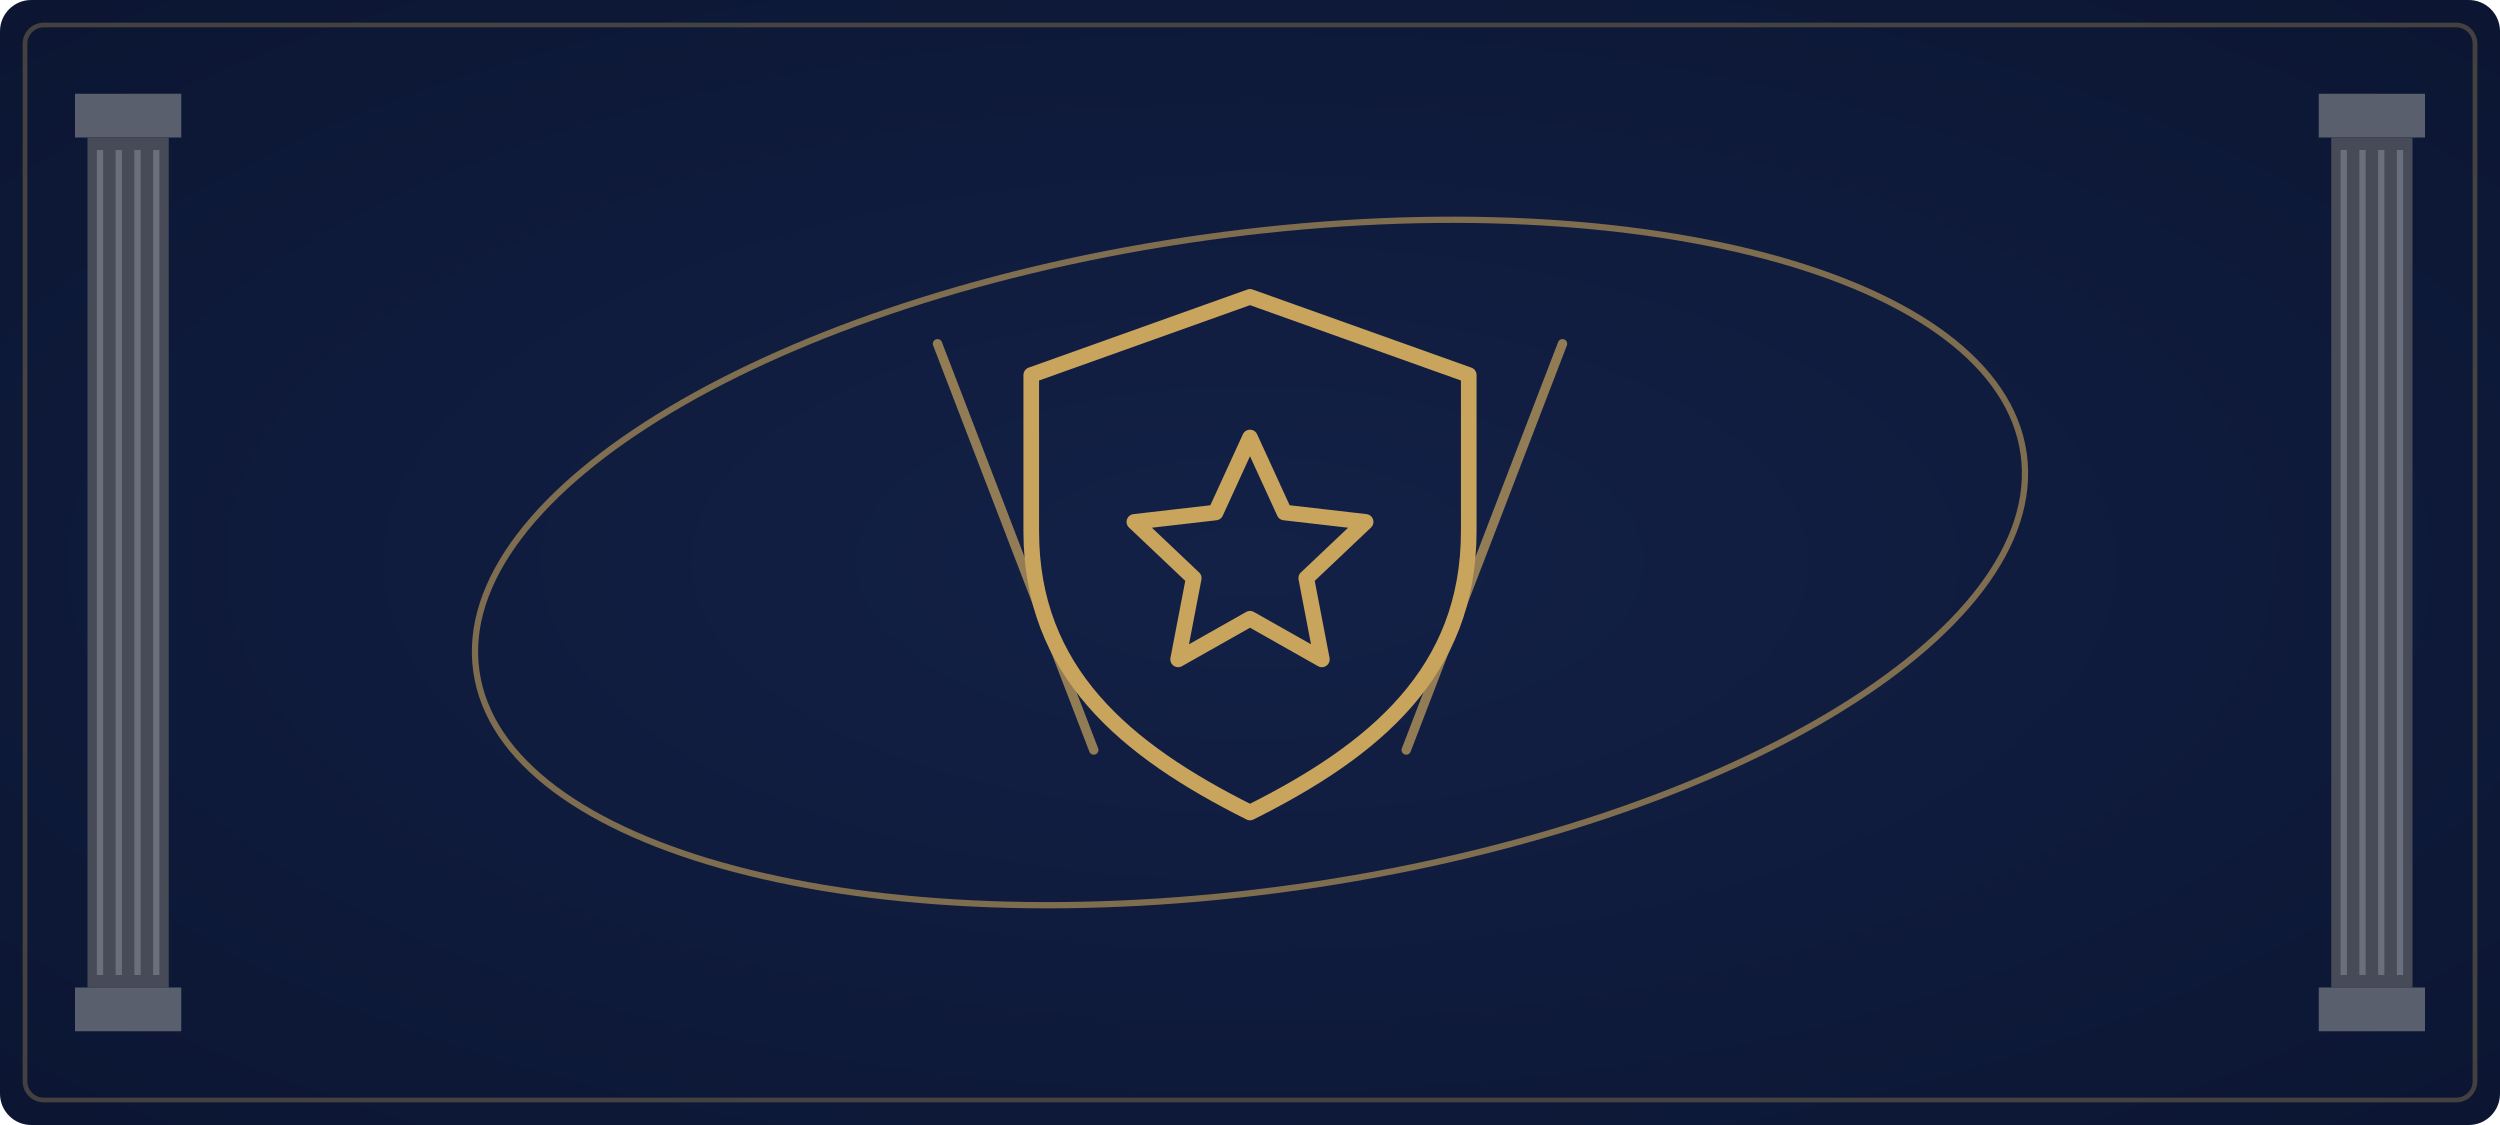
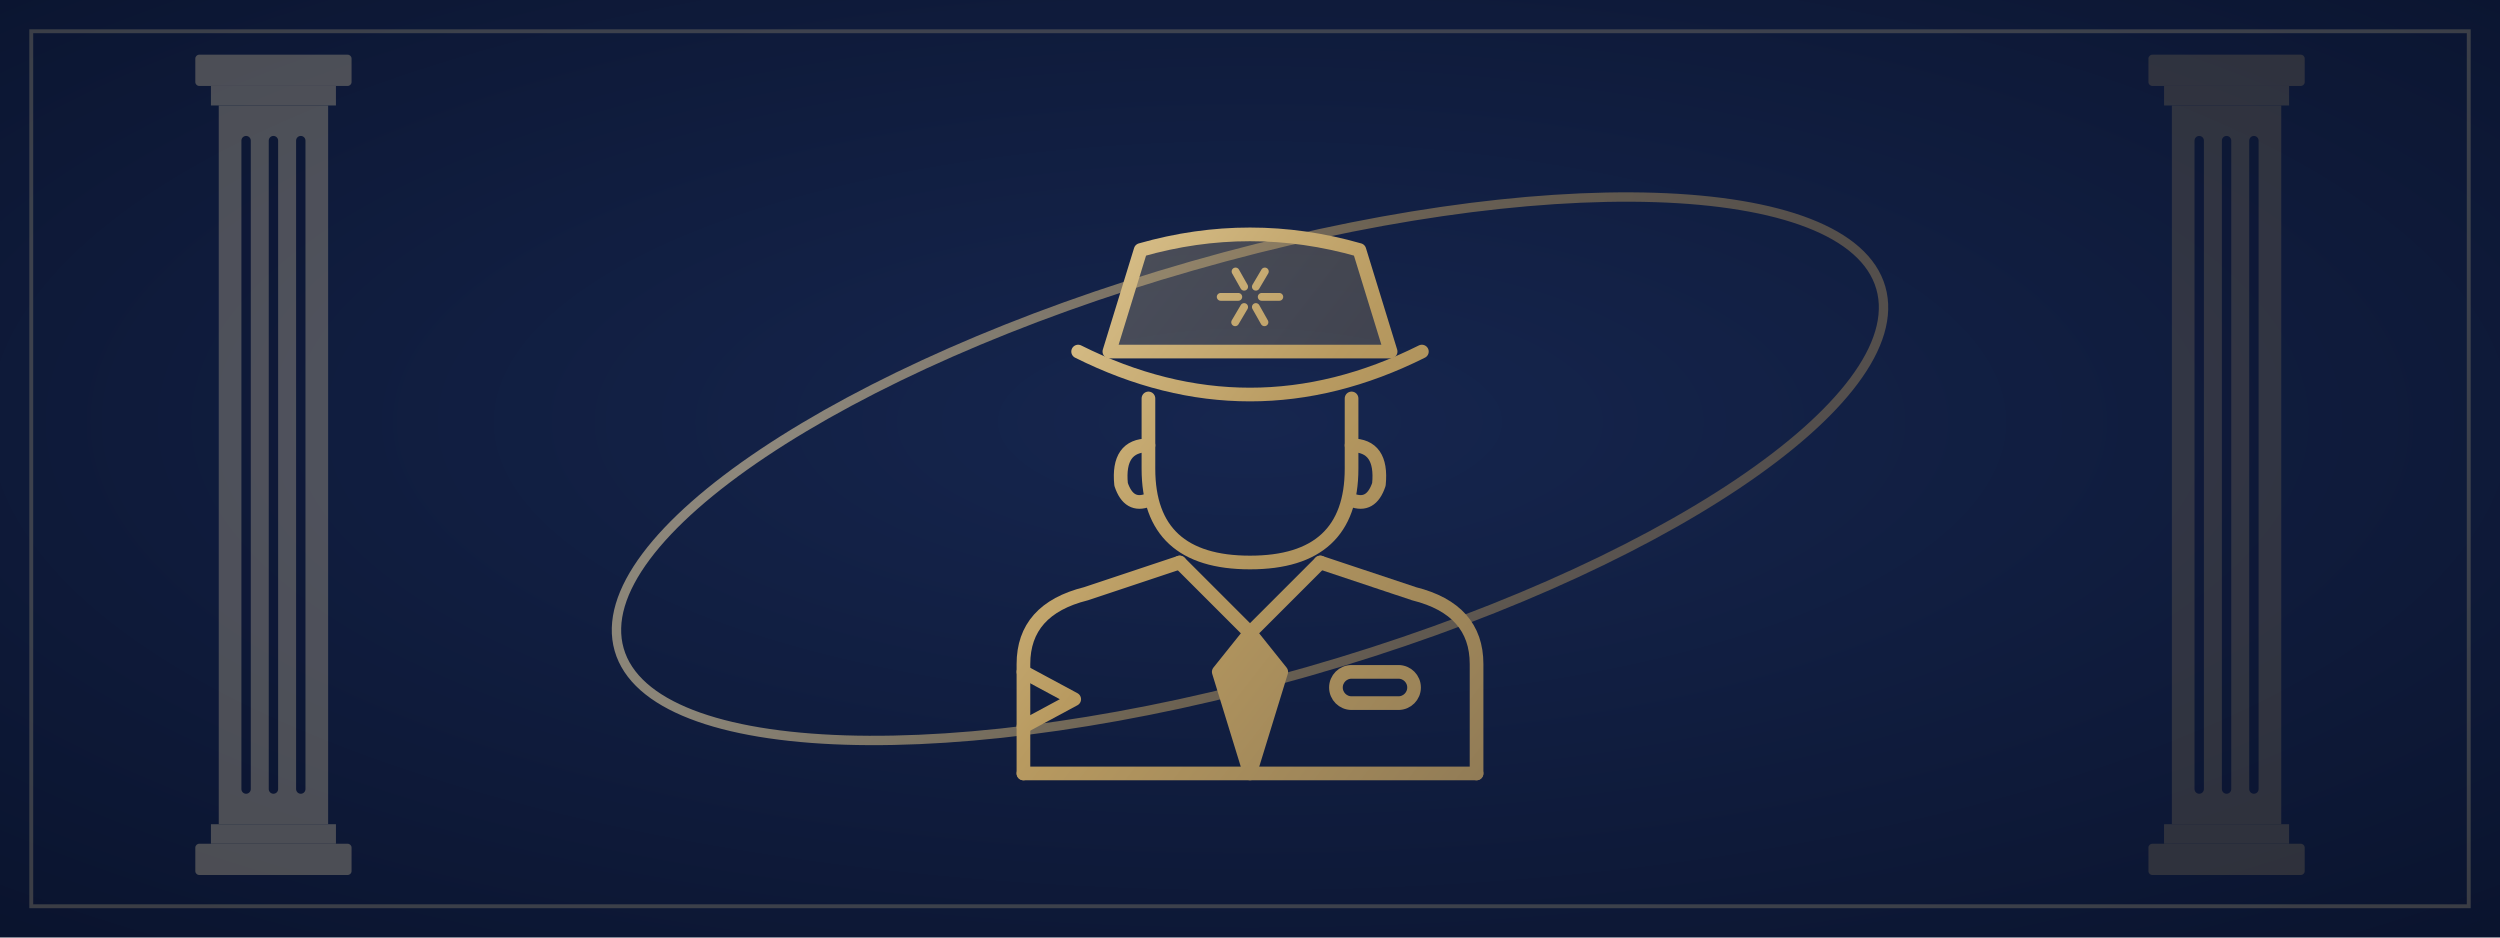
- <svg xmlns="http://www.w3.org/2000/svg" viewBox="0 0 800 360" width="800" height="360">
+ <svg xmlns="http://www.w3.org/2000/svg" viewBox="0 0 640 240" role="img" aria-label="Direito Militar">
  <defs>
-     <radialGradient id="bg" cx="50%" cy="50%" r="75%">
-       <stop offset="0" stop-color="#132147" />
-       <stop offset="1" stop-color="#0b1531" />
+     <linearGradient id="g" gradientUnits="userSpaceOnUse" x1="230" y1="50" x2="410" y2="190">
+       <stop offset="0" stop-color="#f0dba8" />
+       <stop offset=".5" stop-color="#b89a60" />
+       <stop offset="1" stop-color="#8a7654" />
+     </linearGradient>
+     <radialGradient id="b" cx=".5" cy=".45" r=".8">
+       <stop offset="0" stop-color="#16264f" />
+       <stop offset="1" stop-color="#09122b" />
    </radialGradient>
  </defs>
-   <rect width="800" height="360" rx="10" fill="url(#bg)" />
-   <rect x="8" y="8" width="784" height="344" rx="6" fill="none" stroke="#c9a45c" stroke-opacity=".3" stroke-width="1.5" />
-   <rect x="24" y="30" width="34" height="14" fill="#5a5f6e" />
-   <rect x="28" y="44" width="26" height="272" fill="#474b57" />
-   <rect x="24" y="316" width="34" height="14" fill="#5a5f6e" />
-   <line x1="32" y1="48" x2="32" y2="312" stroke="#6a6f7e" stroke-width="2" />
-   <line x1="38" y1="48" x2="38" y2="312" stroke="#6a6f7e" stroke-width="2" />
-   <line x1="44" y1="48" x2="44" y2="312" stroke="#6a6f7e" stroke-width="2" />
-   <line x1="50" y1="48" x2="50" y2="312" stroke="#6a6f7e" stroke-width="2" />
-   <rect x="742" y="30" width="34" height="14" fill="#5a5f6e" />
-   <rect x="746" y="44" width="26" height="272" fill="#474b57" />
-   <rect x="742" y="316" width="34" height="14" fill="#5a5f6e" />
-   <line x1="750" y1="48" x2="750" y2="312" stroke="#6a6f7e" stroke-width="2" />
-   <line x1="756" y1="48" x2="756" y2="312" stroke="#6a6f7e" stroke-width="2" />
-   <line x1="762" y1="48" x2="762" y2="312" stroke="#6a6f7e" stroke-width="2" />
-   <line x1="768" y1="48" x2="768" y2="312" stroke="#6a6f7e" stroke-width="2" />
-   <ellipse cx="400" cy="180" rx="250" ry="105" transform="rotate(-8 400 180)" fill="none" stroke="#c9a45c" stroke-width="2" opacity=".6" />
-   <g fill="none" stroke="#c9a45c" stroke-width="5" stroke-linecap="round" stroke-linejoin="round" transform="translate(400 180)">
-     <path d="M0-85l70 25v50c0 45-30 70-70 90-40-20-70-45-70-90v-50z" />
-     <path d="M0-40l11 24 26 3-19 18 5 26-23-13-23 13 5-26-19-18 26-3z" />
-     <path d="M-100-70l50 130M100-70l-50 130" stroke-width="3" opacity=".7" />
+   <rect width="640" height="240" fill="url(#b)" />
+   <g opacity="0.28" fill="url(#g)">
+     <rect x="50" y="14" width="40" height="8" rx="1" />
+     <rect x="54" y="22" width="32" height="5" />
+     <rect x="56" y="27" width="28" height="184" />
+     <rect x="54" y="211" width="32" height="5" />
+     <rect x="50" y="216" width="40" height="8" rx="1" />
+     <g stroke="#09122b" stroke-width="2.4" stroke-linecap="round">
+       <line x1="63" y1="36" x2="63" y2="202" />
+       <line x1="70" y1="36" x2="70" y2="202" />
+       <line x1="77" y1="36" x2="77" y2="202" />
+     </g>
  </g>
+   <g opacity="0.28" fill="url(#g)">
+     <rect x="550" y="14" width="40" height="8" rx="1" />
+     <rect x="554" y="22" width="32" height="5" />
+     <rect x="556" y="27" width="28" height="184" />
+     <rect x="554" y="211" width="32" height="5" />
+     <rect x="550" y="216" width="40" height="8" rx="1" />
+     <g stroke="#09122b" stroke-width="2.4" stroke-linecap="round">
+       <line x1="563" y1="36" x2="563" y2="202" />
+       <line x1="570" y1="36" x2="570" y2="202" />
+       <line x1="577" y1="36" x2="577" y2="202" />
+     </g>
+   </g>
+   <ellipse cx="320" cy="120" rx="168" ry="54" transform="rotate(-16 320 120)" fill="none" stroke="url(#g)" stroke-width="2.4" opacity=".55" />
+   <g stroke="url(#g)" stroke-width="3.5" stroke-linecap="round" stroke-linejoin="round" fill="none">
+     <path d="M284 90 L292 64 Q320 56 348 64 L356 90 Z" fill="url(#g)" fill-opacity="0.28" />
+     <path d="M276 90 Q320 112 364 90" />
+     <path d="M294 102 V120 Q294 144 320 144 Q346 144 346 120 V102" />
+     <path d="M294 114 Q286 114 287 124 Q289 130 294 128" />
+     <path d="M346 114 Q354 114 353 124 Q351 130 346 128" />
+     <g stroke-width="2">
+       <line x1="323.0" y1="76.0" x2="327.5" y2="76.0" />
+       <line x1="321.5" y1="78.6" x2="323.7" y2="82.5" />
+       <line x1="318.5" y1="78.6" x2="316.2" y2="82.5" />
+       <line x1="317.0" y1="76.0" x2="312.5" y2="76.0" />
+       <line x1="318.5" y1="73.4" x2="316.3" y2="69.5" />
+       <line x1="321.5" y1="73.4" x2="323.8" y2="69.5" />
+     </g>
+     <path d="M262 198 V170 Q262 156 278 152 L302 144" />
+     <path d="M378 198 V170 Q378 156 362 152 L338 144" />
+     <path d="M302 144 L320 162 L338 144" />
+     <path d="M320 162 L312 172 L320 198 L328 172 Z" fill="url(#g)" />
+     <rect x="342" y="172" width="20" height="8" rx="4" />
+     <path d="M262 172 L275 179 L262 186" />
+     <line x1="262" y1="198" x2="378" y2="198" />
+   </g>
+   <rect x="8" y="8" width="624" height="224" fill="none" stroke="#e6cd93" stroke-opacity=".22" />
</svg>
